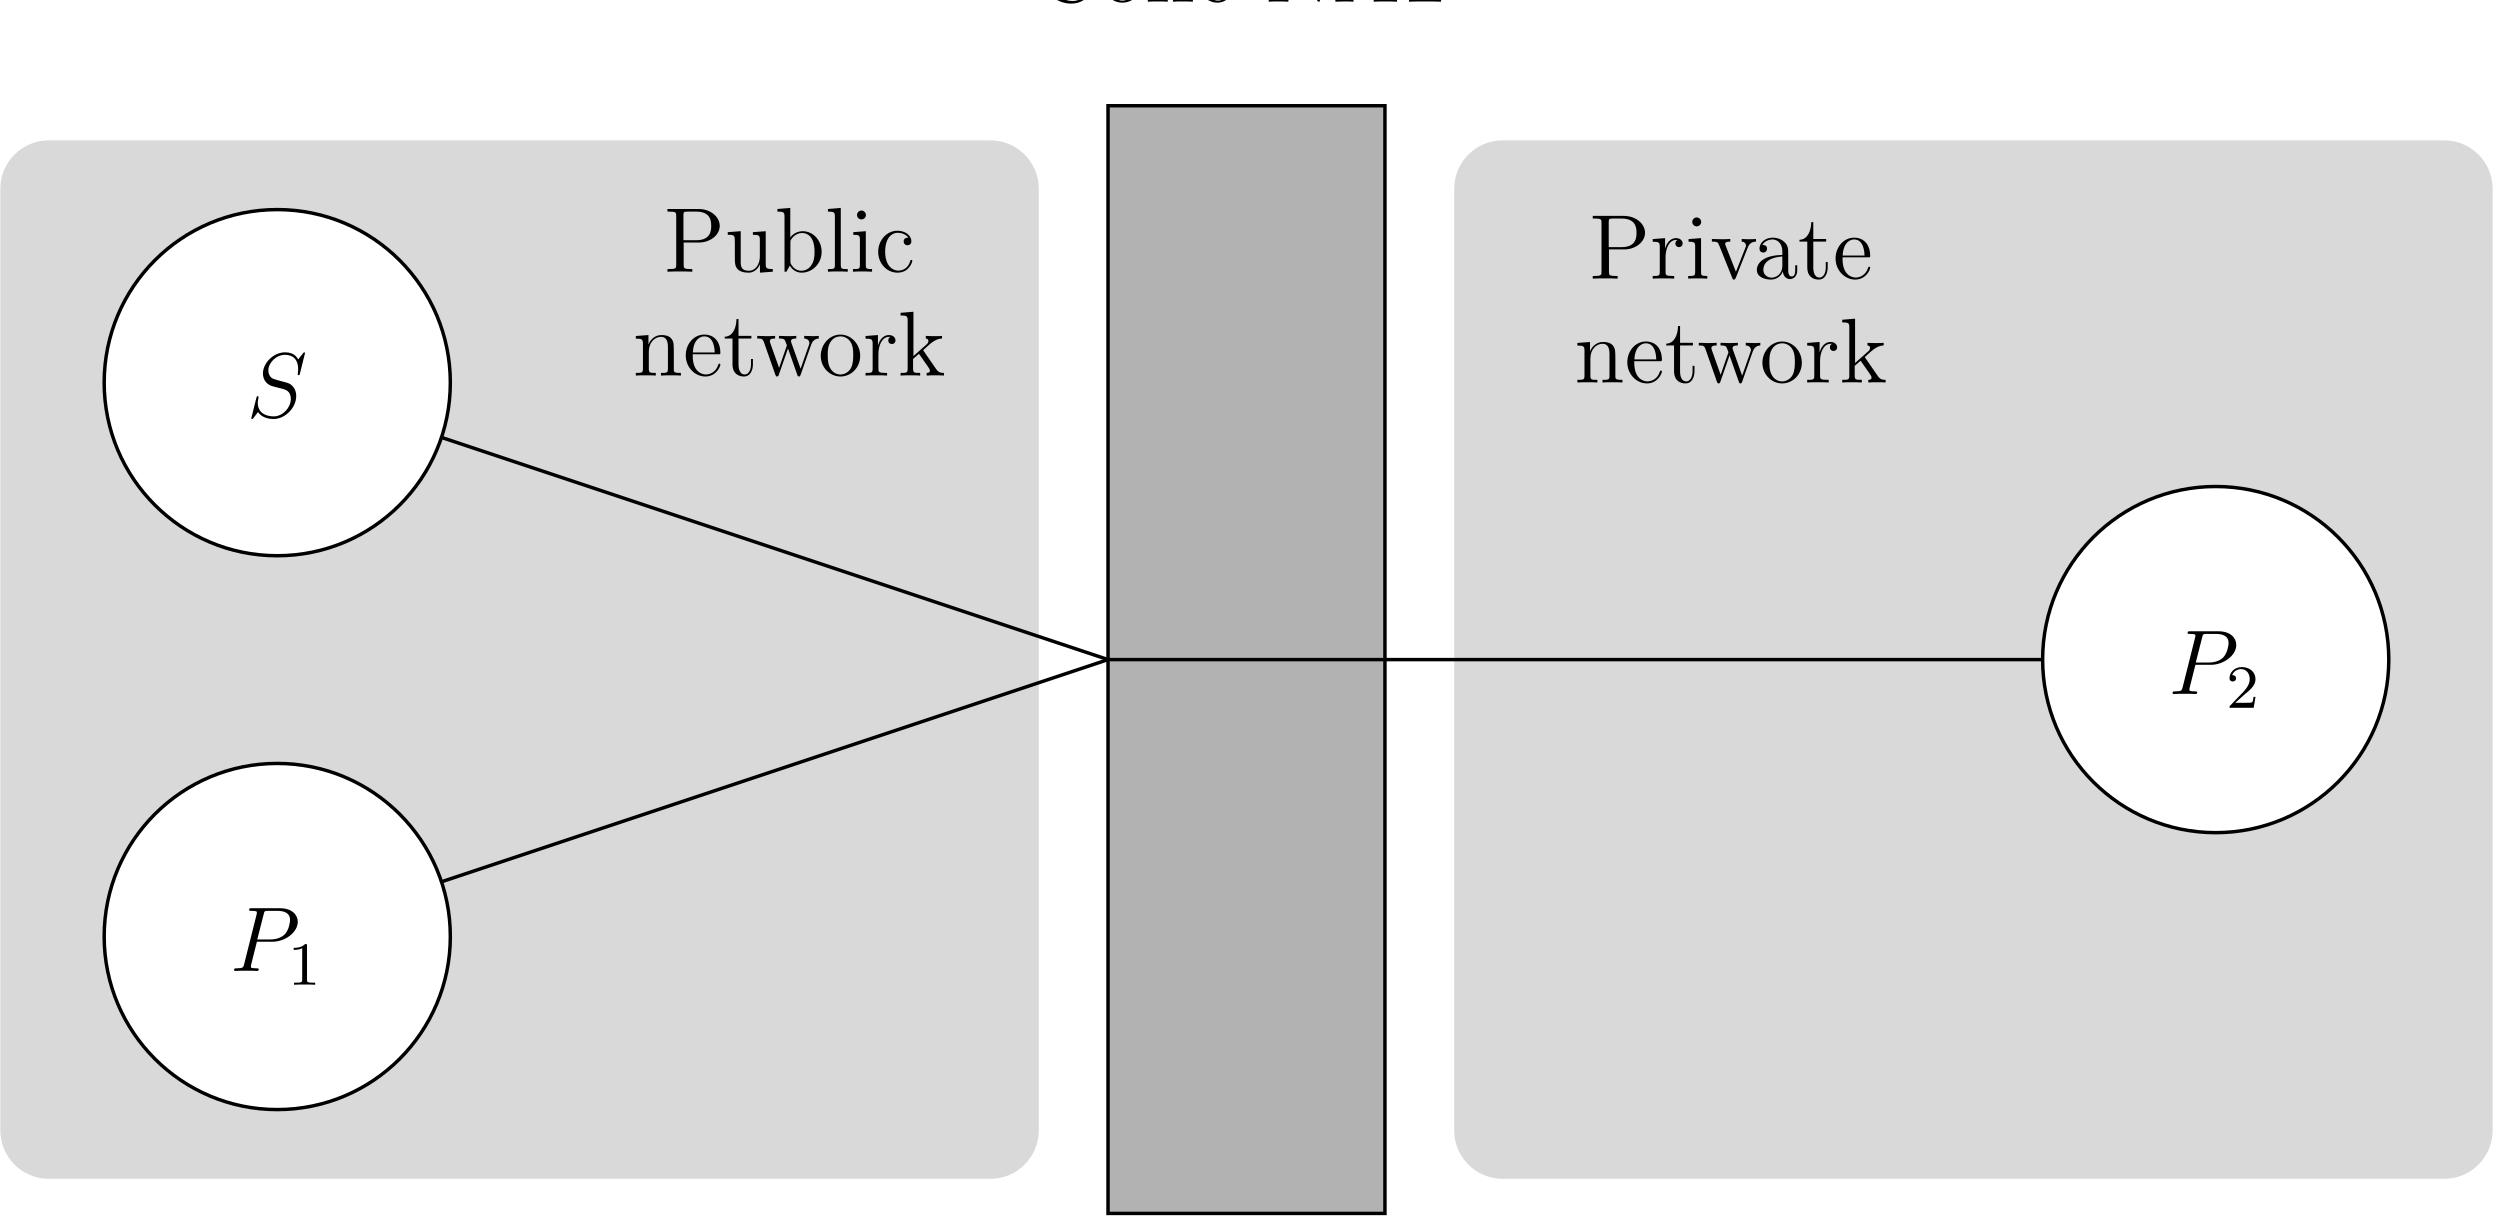
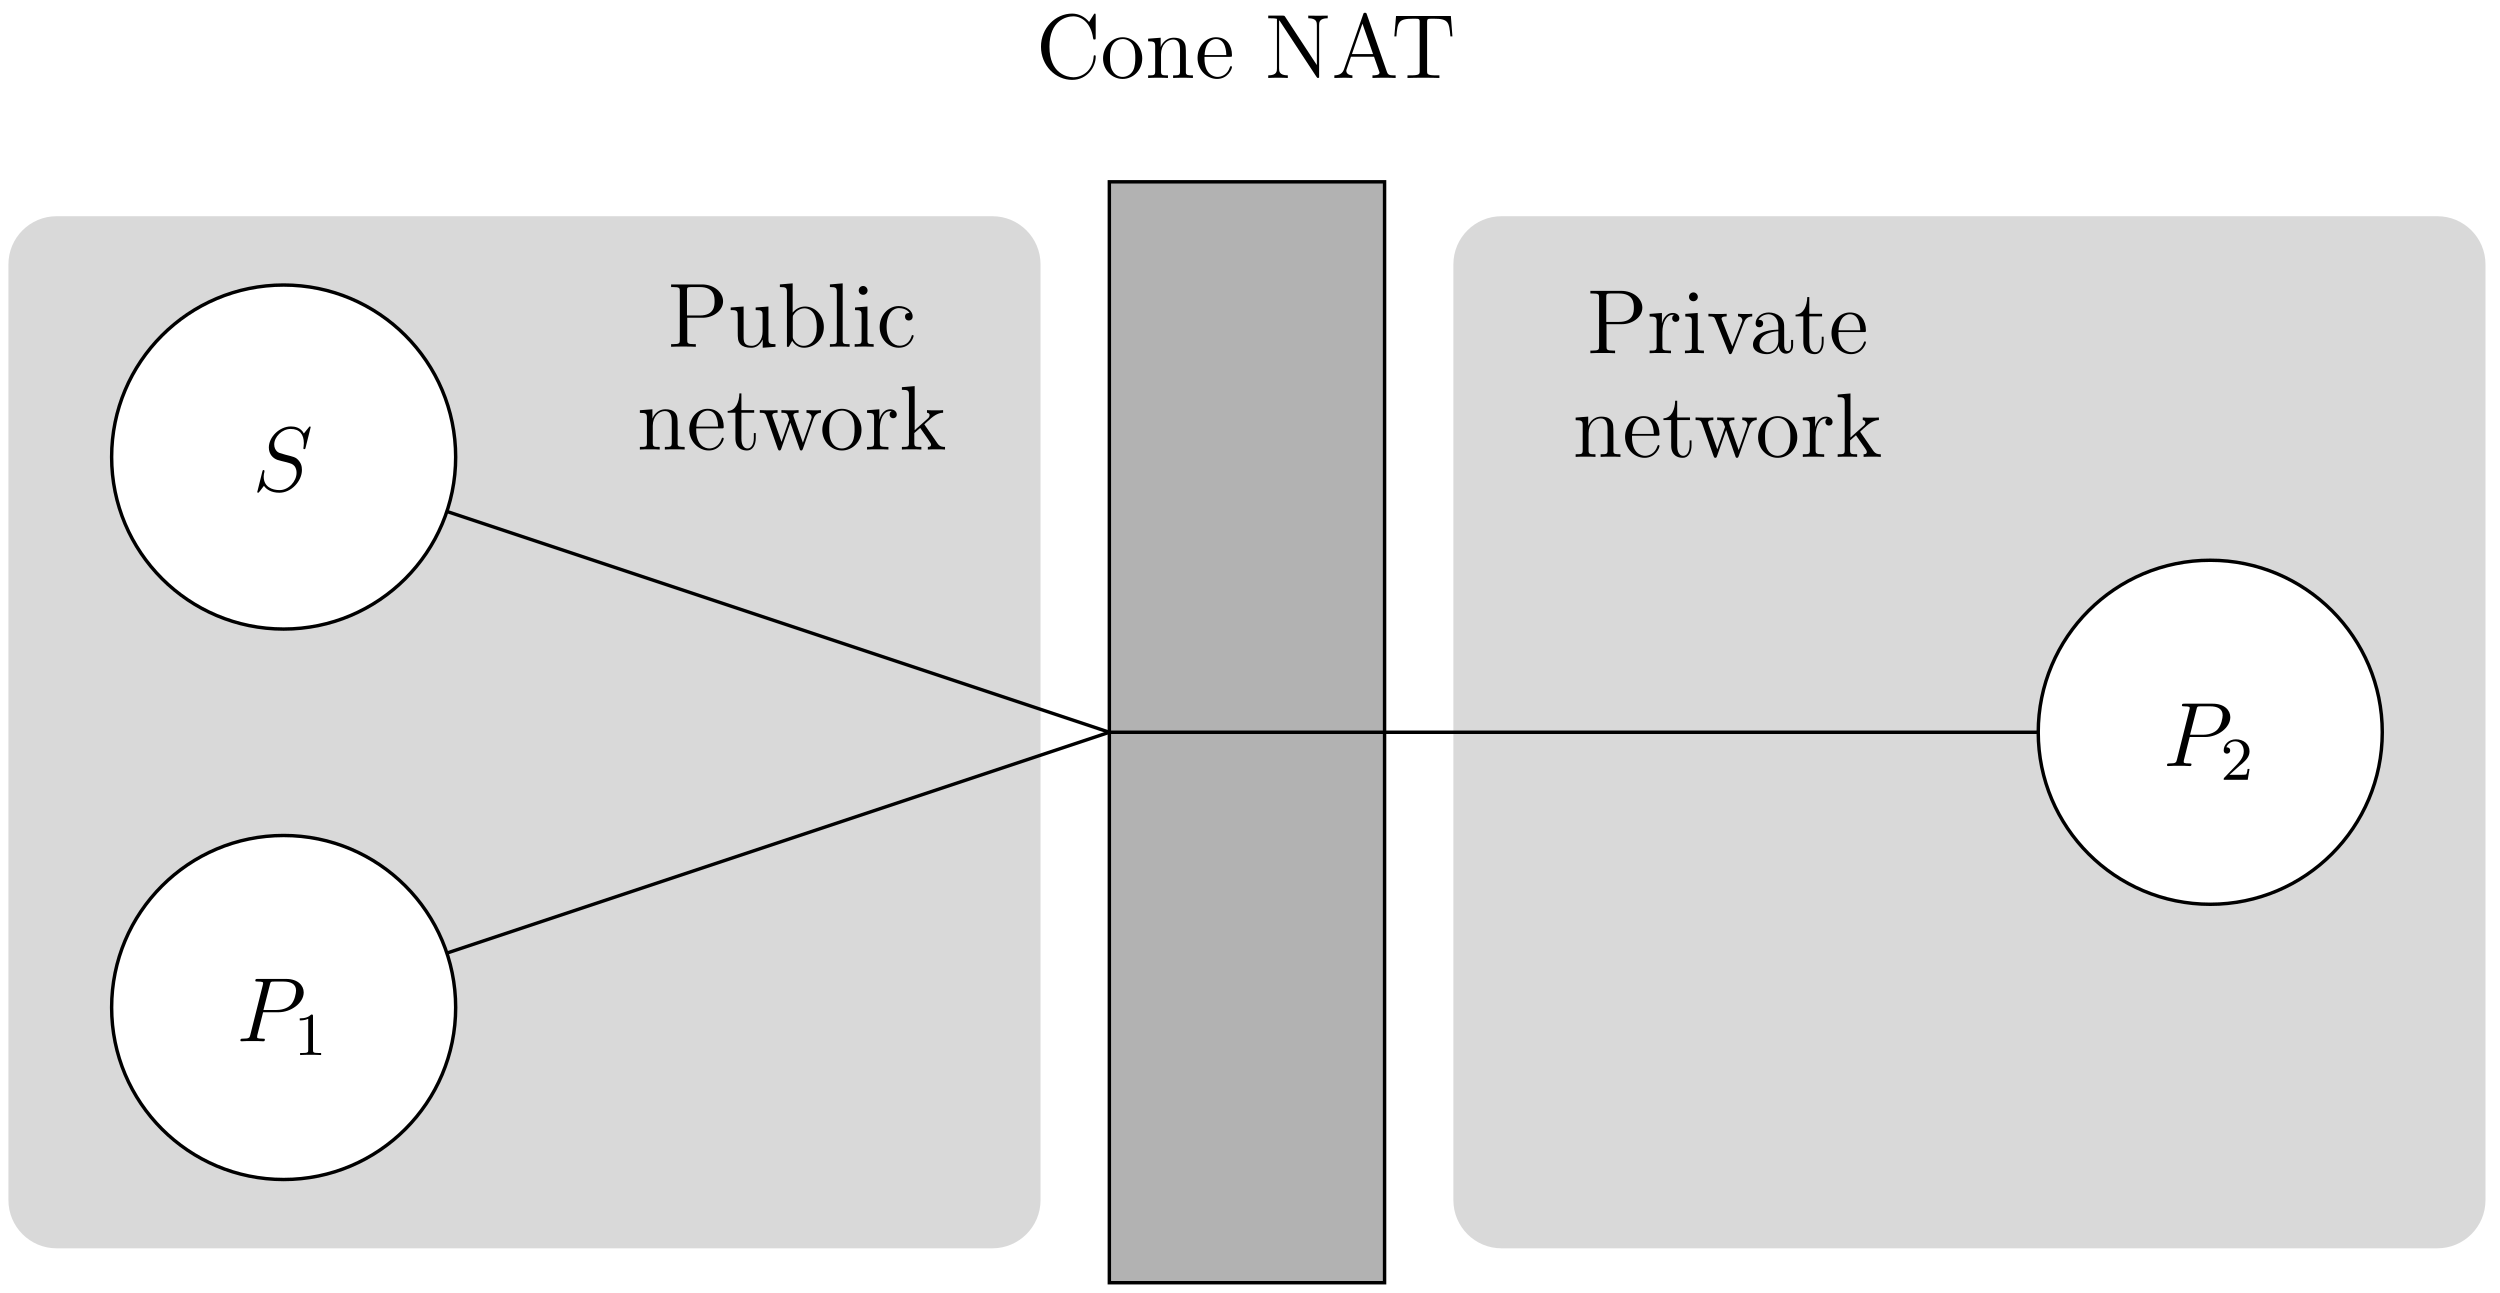
- <svg xmlns="http://www.w3.org/2000/svg" xmlns:xlink="http://www.w3.org/1999/xlink" width="325pt" height="158pt" viewBox="0 0 325 158" version="1.1">
+ <svg xmlns="http://www.w3.org/2000/svg" xmlns:xlink="http://www.w3.org/1999/xlink" width="327pt" height="169pt" viewBox="0 0 327 169" version="1.1">
  <defs>
    <g>
      <symbol overflow="visible" id="glyph0-0">
        <path style="stroke:none;" d="" />
      </symbol>
      <symbol overflow="visible" id="glyph0-1">
        <path style="stroke:none;" d="M 7.797 -8.141 C 7.797 -8.359 7.797 -8.422 7.672 -8.422 C 7.609 -8.422 7.594 -8.391 7.516 -8.266 L 6.938 -7.328 C 6.391 -8 5.578 -8.422 4.719 -8.422 C 2.531 -8.422 0.641 -6.531 0.641 -4.094 C 0.641 -1.609 2.562 0.25 4.719 0.25 C 6.688 0.25 7.797 -1.453 7.797 -2.766 C 7.797 -2.906 7.797 -2.969 7.656 -2.969 C 7.547 -2.969 7.531 -2.922 7.531 -2.828 C 7.422 -0.938 6.031 -0.094 4.875 -0.094 C 4.047 -0.094 1.75 -0.594 1.75 -4.094 C 1.75 -7.547 4 -8.062 4.859 -8.062 C 6.125 -8.062 7.219 -7 7.453 -5.219 C 7.484 -5.062 7.484 -5.031 7.625 -5.031 C 7.797 -5.031 7.797 -5.062 7.797 -5.312 Z M 7.797 -8.141 " />
      </symbol>
      <symbol overflow="visible" id="glyph0-2">
        <path style="stroke:none;" d="M 5.484 -2.562 C 5.484 -4.094 4.312 -5.328 2.922 -5.328 C 1.5 -5.328 0.359 -4.062 0.359 -2.562 C 0.359 -1.031 1.547 0.125 2.922 0.125 C 4.328 0.125 5.484 -1.047 5.484 -2.562 Z M 2.922 -0.141 C 2.484 -0.141 1.953 -0.328 1.609 -0.922 C 1.281 -1.453 1.266 -2.156 1.266 -2.672 C 1.266 -3.125 1.266 -3.844 1.641 -4.391 C 1.969 -4.906 2.5 -5.094 2.922 -5.094 C 3.375 -5.094 3.891 -4.875 4.203 -4.406 C 4.578 -3.859 4.578 -3.109 4.578 -2.672 C 4.578 -2.25 4.578 -1.5 4.266 -0.938 C 3.938 -0.375 3.375 -0.141 2.922 -0.141 Z M 2.922 -0.141 " />
      </symbol>
      <symbol overflow="visible" id="glyph0-3">
        <path style="stroke:none;" d="M 5.312 -2.906 C 5.312 -4.016 5.312 -4.344 5.047 -4.734 C 4.703 -5.203 4.141 -5.266 3.734 -5.266 C 2.562 -5.266 2.109 -4.281 2.016 -4.047 L 2.016 -5.266 L 0.375 -5.141 L 0.375 -4.797 C 1.188 -4.797 1.297 -4.703 1.297 -4.125 L 1.297 -0.891 C 1.297 -0.344 1.156 -0.344 0.375 -0.344 L 0.375 0 C 0.688 -0.031 1.344 -0.031 1.672 -0.031 C 2.016 -0.031 2.672 -0.031 2.969 0 L 2.969 -0.344 C 2.219 -0.344 2.062 -0.344 2.062 -0.891 L 2.062 -3.109 C 2.062 -4.359 2.891 -5.031 3.641 -5.031 C 4.375 -5.031 4.547 -4.422 4.547 -3.688 L 4.547 -0.891 C 4.547 -0.344 4.406 -0.344 3.641 -0.344 L 3.641 0 C 3.938 -0.031 4.594 -0.031 4.922 -0.031 C 5.266 -0.031 5.922 -0.031 6.234 0 L 6.234 -0.344 C 5.625 -0.344 5.328 -0.344 5.312 -0.703 Z M 5.312 -2.906 " />
      </symbol>
      <symbol overflow="visible" id="glyph0-4">
        <path style="stroke:none;" d="M 4.578 -2.766 C 4.844 -2.766 4.859 -2.766 4.859 -3 C 4.859 -4.203 4.219 -5.328 2.766 -5.328 C 1.406 -5.328 0.359 -4.094 0.359 -2.625 C 0.359 -1.047 1.578 0.125 2.906 0.125 C 4.328 0.125 4.859 -1.172 4.859 -1.422 C 4.859 -1.5 4.812 -1.547 4.734 -1.547 C 4.641 -1.547 4.609 -1.484 4.594 -1.422 C 4.281 -0.422 3.484 -0.141 2.969 -0.141 C 2.469 -0.141 1.266 -0.484 1.266 -2.547 L 1.266 -2.766 Z M 1.281 -3 C 1.375 -4.875 2.422 -5.094 2.766 -5.094 C 4.047 -5.094 4.109 -3.406 4.125 -3 Z M 1.281 -3 " />
      </symbol>
      <symbol overflow="visible" id="glyph0-5">
        <path style="stroke:none;" d="M 2.703 -8 C 2.594 -8.156 2.578 -8.156 2.312 -8.156 L 0.484 -8.156 L 0.484 -7.812 C 1 -7.812 1.297 -7.812 1.625 -7.734 L 1.625 -1.25 C 1.625 -0.906 1.625 -0.344 0.484 -0.344 L 0.484 0 C 0.797 -0.031 1.438 -0.031 1.766 -0.031 C 2.109 -0.031 2.734 -0.031 3.047 0 L 3.047 -0.344 C 1.906 -0.344 1.906 -0.906 1.906 -1.25 L 1.906 -7.547 C 2.016 -7.453 2.016 -7.422 2.109 -7.281 L 6.781 -0.172 C 6.891 -0.016 6.906 0 7 0 C 7.094 0 7.125 -0.047 7.141 -0.078 L 7.141 -6.906 C 7.141 -7.25 7.141 -7.812 8.266 -7.812 L 8.266 -8.156 C 7.953 -8.141 7.328 -8.141 7 -8.141 C 6.656 -8.141 6.031 -8.141 5.719 -8.156 L 5.719 -7.812 C 6.844 -7.812 6.844 -7.25 6.844 -6.906 L 6.844 -1.688 Z M 2.703 -8 " />
      </symbol>
      <symbol overflow="visible" id="glyph0-6">
        <path style="stroke:none;" d="M 4.625 -8.312 C 4.578 -8.469 4.547 -8.531 4.391 -8.531 C 4.219 -8.531 4.203 -8.5 4.141 -8.312 L 1.641 -1.156 C 1.469 -0.672 1.141 -0.359 0.375 -0.344 L 0.375 0 C 1.094 -0.031 1.125 -0.031 1.516 -0.031 C 1.859 -0.031 2.422 -0.031 2.734 0 L 2.734 -0.344 C 2.234 -0.359 1.938 -0.609 1.938 -0.938 C 1.938 -1.016 1.938 -1.047 2 -1.188 L 2.547 -2.781 L 5.562 -2.781 L 6.219 -0.906 C 6.281 -0.766 6.281 -0.734 6.281 -0.703 C 6.281 -0.344 5.672 -0.344 5.359 -0.344 L 5.359 0 C 5.641 -0.031 6.594 -0.031 6.922 -0.031 C 7.25 -0.031 8.109 -0.031 8.391 0 L 8.391 -0.344 C 7.609 -0.344 7.406 -0.344 7.234 -0.844 Z M 4.047 -7.109 L 5.438 -3.125 L 2.672 -3.125 Z M 4.047 -7.109 " />
      </symbol>
      <symbol overflow="visible" id="glyph0-7">
        <path style="stroke:none;" d="M 7.812 -8.109 L 0.641 -8.109 L 0.422 -5.438 L 0.688 -5.438 C 0.844 -7.328 0.953 -7.75 2.844 -7.75 C 3.062 -7.75 3.391 -7.75 3.484 -7.734 C 3.734 -7.703 3.734 -7.547 3.734 -7.281 L 3.734 -0.922 C 3.734 -0.516 3.734 -0.344 2.562 -0.344 L 2.141 -0.344 L 2.141 0 C 2.516 -0.031 3.75 -0.031 4.219 -0.031 C 4.688 -0.031 5.922 -0.031 6.312 0 L 6.312 -0.344 L 5.875 -0.344 C 4.703 -0.344 4.703 -0.516 4.703 -0.922 L 4.703 -7.281 C 4.703 -7.578 4.734 -7.688 4.922 -7.734 C 5.016 -7.75 5.359 -7.75 5.594 -7.75 C 7.484 -7.75 7.594 -7.328 7.75 -5.438 L 8.016 -5.438 Z M 7.812 -8.109 " />
      </symbol>
      <symbol overflow="visible" id="glyph0-8">
        <path style="stroke:none;" d="M 2.609 -3.797 L 4.625 -3.797 C 6.031 -3.797 7.297 -4.75 7.297 -5.953 C 7.297 -7.109 6.141 -8.156 4.531 -8.156 L 0.5 -8.156 L 0.5 -7.812 L 0.734 -7.812 C 1.609 -7.812 1.641 -7.703 1.641 -7.25 L 1.641 -0.906 C 1.641 -0.469 1.609 -0.344 0.734 -0.344 L 0.5 -0.344 L 0.5 0 C 0.781 -0.031 1.766 -0.031 2.109 -0.031 C 2.469 -0.031 3.453 -0.031 3.734 0 L 3.734 -0.344 L 3.5 -0.344 C 2.641 -0.344 2.609 -0.469 2.609 -0.906 Z M 2.578 -4.094 L 2.578 -7.344 C 2.578 -7.734 2.609 -7.812 3.125 -7.812 L 4.25 -7.812 C 6.188 -7.812 6.188 -6.469 6.188 -5.953 C 6.188 -5.453 6.188 -4.094 4.25 -4.094 Z M 2.578 -4.094 " />
      </symbol>
      <symbol overflow="visible" id="glyph0-9">
        <path style="stroke:none;" d="M 3.641 -5.141 L 3.641 -4.797 C 4.453 -4.797 4.547 -4.703 4.547 -4.125 L 4.547 -1.984 C 4.547 -0.969 4 -0.125 3.109 -0.125 C 2.125 -0.125 2.062 -0.688 2.062 -1.312 L 2.062 -5.266 L 0.375 -5.141 L 0.375 -4.797 C 1.297 -4.797 1.297 -4.75 1.297 -3.688 L 1.297 -1.906 C 1.297 -1.156 1.297 -0.734 1.656 -0.328 C 1.938 -0.031 2.422 0.125 3.031 0.125 C 3.234 0.125 3.625 0.125 4.031 -0.234 C 4.375 -0.5 4.562 -0.953 4.562 -0.953 L 4.562 0.125 L 6.234 0 L 6.234 -0.344 C 5.422 -0.344 5.312 -0.438 5.312 -1.016 L 5.312 -5.266 Z M 3.641 -5.141 " />
      </symbol>
      <symbol overflow="visible" id="glyph0-10">
        <path style="stroke:none;" d="M 2 -8.297 L 0.328 -8.156 L 0.328 -7.812 C 1.141 -7.812 1.25 -7.734 1.25 -7.141 L 1.25 0 L 1.5 0 C 1.547 -0.094 1.891 -0.688 1.938 -0.781 C 2.219 -0.328 2.719 0.125 3.484 0.125 C 4.859 0.125 6.078 -1.047 6.078 -2.578 C 6.078 -4.094 4.953 -5.266 3.625 -5.266 C 2.969 -5.266 2.406 -4.969 2 -4.469 Z M 2.016 -3.828 C 2.016 -4.047 2.016 -4.062 2.156 -4.25 C 2.438 -4.688 2.969 -5.031 3.547 -5.031 C 3.906 -5.031 5.156 -4.891 5.156 -2.594 C 5.156 -1.797 5.047 -1.297 4.75 -0.859 C 4.516 -0.484 4.047 -0.125 3.438 -0.125 C 2.797 -0.125 2.375 -0.531 2.172 -0.859 C 2.016 -1.109 2.016 -1.156 2.016 -1.359 Z M 2.016 -3.828 " />
      </symbol>
      <symbol overflow="visible" id="glyph0-11">
        <path style="stroke:none;" d="M 2.062 -8.297 L 0.391 -8.156 L 0.391 -7.812 C 1.203 -7.812 1.297 -7.734 1.297 -7.141 L 1.297 -0.891 C 1.297 -0.344 1.172 -0.344 0.391 -0.344 L 0.391 0 C 0.734 -0.031 1.312 -0.031 1.672 -0.031 C 2.031 -0.031 2.625 -0.031 2.969 0 L 2.969 -0.344 C 2.203 -0.344 2.062 -0.344 2.062 -0.891 Z M 2.062 -8.297 " />
      </symbol>
      <symbol overflow="visible" id="glyph0-12">
        <path style="stroke:none;" d="M 2.078 -7.359 C 2.078 -7.672 1.828 -7.953 1.5 -7.953 C 1.188 -7.953 0.922 -7.703 0.922 -7.375 C 0.922 -7.016 1.203 -6.797 1.5 -6.797 C 1.859 -6.797 2.078 -7.094 2.078 -7.359 Z M 0.438 -5.141 L 0.438 -4.797 C 1.188 -4.797 1.297 -4.719 1.297 -4.141 L 1.297 -0.891 C 1.297 -0.344 1.172 -0.344 0.391 -0.344 L 0.391 0 C 0.734 -0.031 1.297 -0.031 1.656 -0.031 C 1.781 -0.031 2.469 -0.031 2.875 0 L 2.875 -0.344 C 2.109 -0.344 2.062 -0.406 2.062 -0.875 L 2.062 -5.266 Z M 0.438 -5.141 " />
      </symbol>
      <symbol overflow="visible" id="glyph0-13">
        <path style="stroke:none;" d="M 4.328 -4.422 C 4.188 -4.422 3.734 -4.422 3.734 -3.938 C 3.734 -3.641 3.938 -3.438 4.234 -3.438 C 4.5 -3.438 4.734 -3.609 4.734 -3.953 C 4.734 -4.75 3.891 -5.328 2.922 -5.328 C 1.531 -5.328 0.422 -4.094 0.422 -2.578 C 0.422 -1.047 1.562 0.125 2.922 0.125 C 4.5 0.125 4.859 -1.312 4.859 -1.422 C 4.859 -1.531 4.766 -1.531 4.734 -1.531 C 4.625 -1.531 4.609 -1.5 4.578 -1.344 C 4.312 -0.5 3.672 -0.141 3.031 -0.141 C 2.297 -0.141 1.328 -0.781 1.328 -2.594 C 1.328 -4.578 2.344 -5.062 2.938 -5.062 C 3.391 -5.062 4.047 -4.891 4.328 -4.422 Z M 4.328 -4.422 " />
      </symbol>
      <symbol overflow="visible" id="glyph0-14">
        <path style="stroke:none;" d="M 2.016 -4.812 L 3.688 -4.812 L 3.688 -5.156 L 2.016 -5.156 L 2.016 -7.344 L 1.75 -7.344 C 1.734 -6.234 1.297 -5.078 0.219 -5.047 L 0.219 -4.812 L 1.234 -4.812 L 1.234 -1.484 C 1.234 -0.156 2.109 0.125 2.75 0.125 C 3.5 0.125 3.891 -0.625 3.891 -1.484 L 3.891 -2.156 L 3.641 -2.156 L 3.641 -1.5 C 3.641 -0.641 3.281 -0.141 2.828 -0.141 C 2.016 -0.141 2.016 -1.25 2.016 -1.453 Z M 2.016 -4.812 " />
      </symbol>
      <symbol overflow="visible" id="glyph0-15">
        <path style="stroke:none;" d="M 7.234 -4.016 C 7.5 -4.766 8.016 -4.797 8.219 -4.812 L 8.219 -5.156 C 7.922 -5.125 7.703 -5.125 7.344 -5.125 C 7 -5.125 6.969 -5.125 6.328 -5.156 L 6.328 -4.812 C 6.859 -4.781 7 -4.453 7 -4.234 C 7 -4.219 7 -4.141 6.953 -4.016 L 5.859 -0.891 L 4.656 -4.266 C 4.609 -4.406 4.609 -4.438 4.609 -4.469 C 4.609 -4.812 5.047 -4.812 5.297 -4.812 L 5.297 -5.156 C 4.953 -5.125 4.469 -5.125 4.125 -5.125 C 3.734 -5.125 3.719 -5.125 3.047 -5.156 L 3.047 -4.812 C 3.5 -4.812 3.656 -4.781 3.797 -4.625 C 3.844 -4.547 4 -4.156 4.078 -3.922 L 3.062 -1 L 1.906 -4.25 C 1.859 -4.406 1.859 -4.438 1.859 -4.484 C 1.859 -4.812 2.312 -4.812 2.547 -4.812 L 2.547 -5.156 C 2.25 -5.125 1.656 -5.125 1.328 -5.125 C 0.984 -5.125 0.969 -5.125 0.219 -5.156 L 0.219 -4.812 C 0.828 -4.812 0.938 -4.75 1.078 -4.375 L 2.578 -0.094 C 2.625 0.031 2.672 0.125 2.797 0.125 C 2.906 0.125 2.969 0.078 3.031 -0.109 L 4.219 -3.516 L 5.422 -0.109 C 5.469 0.078 5.531 0.125 5.641 0.125 C 5.766 0.125 5.812 0.031 5.859 -0.094 Z M 7.234 -4.016 " />
      </symbol>
      <symbol overflow="visible" id="glyph0-16">
        <path style="stroke:none;" d="M 2 -2.781 C 2 -3.938 2.469 -5.031 3.391 -5.031 C 3.484 -5.031 3.516 -5.031 3.562 -5.016 C 3.469 -4.969 3.281 -4.906 3.281 -4.578 C 3.281 -4.234 3.547 -4.094 3.734 -4.094 C 3.984 -4.094 4.219 -4.25 4.219 -4.578 C 4.219 -4.938 3.891 -5.266 3.375 -5.266 C 2.359 -5.266 2.016 -4.172 1.953 -3.938 L 1.938 -3.938 L 1.938 -5.266 L 0.328 -5.141 L 0.328 -4.797 C 1.141 -4.797 1.25 -4.703 1.25 -4.125 L 1.25 -0.891 C 1.25 -0.344 1.109 -0.344 0.328 -0.344 L 0.328 0 C 0.672 -0.031 1.328 -0.031 1.688 -0.031 C 2.016 -0.031 2.859 -0.031 3.125 0 L 3.125 -0.344 L 2.891 -0.344 C 2.016 -0.344 2 -0.484 2 -0.906 Z M 2 -2.781 " />
      </symbol>
      <symbol overflow="visible" id="glyph0-17">
        <path style="stroke:none;" d="M 3.344 -3.172 C 3.344 -3.172 3.266 -3.281 3.266 -3.281 C 3.266 -3.328 4.016 -3.969 4.109 -4.062 C 4.938 -4.781 5.469 -4.797 5.719 -4.812 L 5.719 -5.156 C 5.469 -5.125 5.156 -5.125 4.812 -5.125 C 4.5 -5.125 3.891 -5.125 3.609 -5.156 L 3.609 -4.812 C 3.812 -4.797 3.953 -4.688 3.953 -4.5 C 3.953 -4.25 3.719 -4.047 3.703 -4.047 L 2 -2.531 L 2 -8.297 L 0.328 -8.156 L 0.328 -7.812 C 1.141 -7.812 1.25 -7.734 1.25 -7.141 L 1.25 -0.891 C 1.25 -0.344 1.109 -0.344 0.328 -0.344 L 0.328 0 C 0.672 -0.031 1.25 -0.031 1.609 -0.031 C 1.953 -0.031 2.531 -0.031 2.875 0 L 2.875 -0.344 C 2.109 -0.344 1.953 -0.344 1.953 -0.891 L 1.953 -2.156 L 2.719 -2.828 L 3.875 -1.172 C 4.047 -0.922 4.141 -0.781 4.141 -0.625 C 4.141 -0.406 3.969 -0.344 3.719 -0.344 L 3.719 0 C 4.016 -0.031 4.609 -0.031 4.922 -0.031 C 5.438 -0.031 5.469 -0.031 5.969 0 L 5.969 -0.344 C 5.656 -0.344 5.281 -0.344 4.953 -0.844 Z M 3.344 -3.172 " />
      </symbol>
      <symbol overflow="visible" id="glyph0-18">
        <path style="stroke:none;" d="M 4.875 -4.016 C 4.984 -4.281 5.188 -4.797 5.953 -4.812 L 5.953 -5.156 C 5.609 -5.125 5.438 -5.125 5.062 -5.125 C 4.812 -5.125 4.641 -5.125 4.094 -5.156 L 4.094 -4.812 C 4.594 -4.781 4.656 -4.422 4.656 -4.297 C 4.656 -4.188 4.625 -4.125 4.562 -3.984 L 3.344 -0.891 L 2.016 -4.266 C 1.953 -4.438 1.938 -4.438 1.938 -4.5 C 1.938 -4.812 2.391 -4.812 2.609 -4.812 L 2.609 -5.156 C 2.312 -5.125 1.688 -5.125 1.359 -5.125 C 0.969 -5.125 0.938 -5.125 0.219 -5.156 L 0.219 -4.812 C 0.891 -4.812 1 -4.75 1.141 -4.391 L 2.859 -0.109 C 2.922 0.062 2.938 0.125 3.078 0.125 C 3.172 0.125 3.234 0.094 3.328 -0.109 Z M 4.875 -4.016 " />
      </symbol>
      <symbol overflow="visible" id="glyph0-19">
        <path style="stroke:none;" d="M 4.609 -3.188 C 4.609 -3.844 4.609 -4.312 4.094 -4.781 C 3.672 -5.156 3.125 -5.328 2.609 -5.328 C 1.625 -5.328 0.875 -4.688 0.875 -3.906 C 0.875 -3.562 1.094 -3.391 1.375 -3.391 C 1.656 -3.391 1.859 -3.594 1.859 -3.891 C 1.859 -4.375 1.438 -4.375 1.25 -4.375 C 1.531 -4.875 2.109 -5.094 2.578 -5.094 C 3.125 -5.094 3.844 -4.641 3.844 -3.562 L 3.844 -3.078 C 1.438 -3.047 0.531 -2.047 0.531 -1.125 C 0.531 -0.172 1.625 0.125 2.359 0.125 C 3.141 0.125 3.688 -0.359 3.906 -0.938 C 3.953 -0.375 4.328 0.062 4.844 0.062 C 5.094 0.062 5.781 -0.109 5.781 -1.062 L 5.781 -1.734 L 5.516 -1.734 L 5.516 -1.062 C 5.516 -0.375 5.234 -0.281 5.062 -0.281 C 4.609 -0.281 4.609 -0.922 4.609 -1.094 Z M 3.844 -1.688 C 3.844 -0.516 2.969 -0.125 2.453 -0.125 C 1.859 -0.125 1.375 -0.547 1.375 -1.125 C 1.375 -2.703 3.406 -2.844 3.844 -2.875 Z M 3.844 -1.688 " />
      </symbol>
      <symbol overflow="visible" id="glyph1-0">
        <path style="stroke:none;" d="" />
      </symbol>
      <symbol overflow="visible" id="glyph1-1">
        <path style="stroke:none;" d="M 7.594 -8.312 C 7.594 -8.422 7.5 -8.422 7.484 -8.422 C 7.438 -8.422 7.422 -8.406 7.281 -8.219 C 7.203 -8.141 6.719 -7.516 6.703 -7.5 C 6.312 -8.281 5.516 -8.422 5.016 -8.422 C 3.5 -8.422 2.125 -7.031 2.125 -5.672 C 2.125 -4.781 2.672 -4.25 3.25 -4.047 C 3.375 -4 4.094 -3.812 4.453 -3.734 C 5.062 -3.562 5.219 -3.516 5.469 -3.25 C 5.516 -3.188 5.75 -2.922 5.75 -2.359 C 5.75 -1.25 4.719 -0.094 3.531 -0.094 C 2.547 -0.094 1.453 -0.516 1.453 -1.859 C 1.453 -2.078 1.5 -2.359 1.547 -2.484 C 1.547 -2.516 1.547 -2.578 1.547 -2.609 C 1.547 -2.656 1.531 -2.719 1.438 -2.719 C 1.328 -2.719 1.312 -2.688 1.266 -2.484 L 0.656 -0.031 C 0.656 -0.031 0.609 0.125 0.609 0.141 C 0.609 0.25 0.703 0.25 0.734 0.25 C 0.781 0.25 0.781 0.234 0.938 0.062 L 1.484 -0.656 C 1.766 -0.234 2.391 0.25 3.5 0.25 C 5.047 0.25 6.453 -1.25 6.453 -2.734 C 6.453 -3.234 6.328 -3.688 5.875 -4.125 C 5.625 -4.375 5.422 -4.438 4.312 -4.719 C 3.516 -4.938 3.406 -4.969 3.188 -5.156 C 2.984 -5.359 2.828 -5.656 2.828 -6.062 C 2.828 -7.062 3.844 -8.094 4.984 -8.094 C 6.156 -8.094 6.703 -7.375 6.703 -6.234 C 6.703 -5.922 6.641 -5.609 6.641 -5.562 C 6.641 -5.453 6.734 -5.453 6.781 -5.453 C 6.891 -5.453 6.891 -5.484 6.938 -5.672 Z M 7.594 -8.312 " />
      </symbol>
      <symbol overflow="visible" id="glyph1-2">
        <path style="stroke:none;" d="M 3.531 -3.797 L 5.547 -3.797 C 7.203 -3.797 8.844 -5.016 8.844 -6.391 C 8.844 -7.312 8.062 -8.156 6.547 -8.156 L 2.859 -8.156 C 2.625 -8.156 2.516 -8.156 2.516 -7.938 C 2.516 -7.812 2.625 -7.812 2.812 -7.812 C 3.531 -7.812 3.531 -7.719 3.531 -7.594 C 3.531 -7.562 3.531 -7.5 3.484 -7.312 L 1.875 -0.891 C 1.766 -0.469 1.75 -0.344 0.906 -0.344 C 0.688 -0.344 0.562 -0.344 0.562 -0.125 C 0.562 0 0.672 0 0.734 0 C 0.969 0 1.203 -0.031 1.438 -0.031 L 2.828 -0.031 C 3.062 -0.031 3.312 0 3.531 0 C 3.641 0 3.766 0 3.766 -0.234 C 3.766 -0.344 3.656 -0.344 3.484 -0.344 C 2.766 -0.344 2.75 -0.438 2.75 -0.547 C 2.75 -0.609 2.766 -0.688 2.766 -0.75 Z M 4.406 -7.344 C 4.5 -7.797 4.547 -7.812 5.016 -7.812 L 6.203 -7.812 C 7.094 -7.812 7.844 -7.531 7.844 -6.641 C 7.844 -6.328 7.688 -5.312 7.141 -4.75 C 6.938 -4.547 6.359 -4.094 5.266 -4.094 L 3.578 -4.094 Z M 4.406 -7.344 " />
      </symbol>
      <symbol overflow="visible" id="glyph2-0">
        <path style="stroke:none;" d="" />
      </symbol>
      <symbol overflow="visible" id="glyph2-1">
        <path style="stroke:none;" d="M 2.5 -5.078 C 2.5 -5.297 2.484 -5.297 2.266 -5.297 C 1.938 -4.984 1.516 -4.797 0.766 -4.797 L 0.766 -4.531 C 0.984 -4.531 1.406 -4.531 1.875 -4.734 L 1.875 -0.656 C 1.875 -0.359 1.844 -0.266 1.094 -0.266 L 0.812 -0.266 L 0.812 0 C 1.141 -0.031 1.828 -0.031 2.188 -0.031 C 2.547 -0.031 3.234 -0.031 3.562 0 L 3.562 -0.266 L 3.281 -0.266 C 2.531 -0.266 2.5 -0.359 2.5 -0.656 Z M 2.5 -5.078 " />
      </symbol>
      <symbol overflow="visible" id="glyph2-2">
        <path style="stroke:none;" d="M 2.25 -1.625 C 2.375 -1.75 2.703 -2.016 2.844 -2.125 C 3.328 -2.578 3.797 -3.016 3.797 -3.734 C 3.797 -4.688 3 -5.297 2.016 -5.297 C 1.047 -5.297 0.422 -4.578 0.422 -3.859 C 0.422 -3.469 0.734 -3.422 0.844 -3.422 C 1.016 -3.422 1.266 -3.531 1.266 -3.844 C 1.266 -4.25 0.859 -4.25 0.766 -4.25 C 1 -4.844 1.531 -5.031 1.922 -5.031 C 2.656 -5.031 3.047 -4.406 3.047 -3.734 C 3.047 -2.906 2.469 -2.297 1.516 -1.344 L 0.516 -0.297 C 0.422 -0.219 0.422 -0.203 0.422 0 L 3.562 0 L 3.797 -1.422 L 3.547 -1.422 C 3.531 -1.266 3.469 -0.875 3.375 -0.719 C 3.328 -0.656 2.719 -0.656 2.594 -0.656 L 1.172 -0.656 Z M 2.25 -1.625 " />
      </symbol>
    </g>
    <clipPath id="clip1">
-       <path d="M 189 18 L 324.945 18 L 324.945 154 L 189 154 Z M 189 18 " />
+       <path d="M 144 23 L 182 23 L 182 168.48 L 144 168.48 Z M 144 23 " />
    </clipPath>
  </defs>
  <g id="surface1">
-     <path style=" stroke:none;fill-rule:evenodd;fill:rgb(84.959%,84.959%,84.959%);fill-opacity:1;" d="M 6.344 18.246 C 2.863 18.246 0.043 21.066 0.043 24.547 L 0.043 146.945 C 0.043 150.426 2.863 153.246 6.344 153.246 L 128.742 153.246 C 132.223 153.246 135.043 150.426 135.043 146.945 L 135.043 24.547 C 135.043 21.066 132.223 18.246 128.742 18.246 " />
+     <path style=" stroke:none;fill-rule:evenodd;fill:rgb(84.959%,84.959%,84.959%);fill-opacity:1;" d="M 7.398 28.281 C 3.922 28.281 1.102 31.102 1.102 34.578 L 1.102 156.98 C 1.102 160.461 3.922 163.281 7.398 163.281 L 129.801 163.281 C 133.277 163.281 136.102 160.461 136.102 156.98 L 136.102 34.578 C 136.102 31.102 133.277 28.281 129.801 28.281 " />
+     <path style=" stroke:none;fill-rule:evenodd;fill:rgb(84.959%,84.959%,84.959%);fill-opacity:1;" d="M 196.398 28.281 C 192.922 28.281 190.102 31.102 190.102 34.578 L 190.102 156.98 C 190.102 160.461 192.922 163.281 196.398 163.281 L 318.801 163.281 C 322.277 163.281 325.102 160.461 325.102 156.98 L 325.102 34.578 C 325.102 31.102 322.277 28.281 318.801 28.281 " />
+     <path style=" stroke:none;fill-rule:evenodd;fill:rgb(69.922%,69.922%,69.922%);fill-opacity:1;" d="M 145.102 167.781 L 181.102 167.781 L 181.102 23.781 L 145.102 23.781 Z M 145.102 167.781 " />
    <g clip-path="url(#clip1)" clip-rule="nonzero">
-       <path style=" stroke:none;fill-rule:evenodd;fill:rgb(84.959%,84.959%,84.959%);fill-opacity:1;" d="M 195.344 18.246 C 191.863 18.246 189.043 21.066 189.043 24.547 L 189.043 146.945 C 189.043 150.426 191.863 153.246 195.344 153.246 L 317.742 153.246 C 321.223 153.246 324.043 150.426 324.043 146.945 L 324.043 24.547 C 324.043 21.066 321.223 18.246 317.742 18.246 " />
-     </g>
-     <path style="fill-rule:evenodd;fill:rgb(69.922%,69.922%,69.922%);fill-opacity:1;stroke-width:4.5;stroke-linecap:butt;stroke-linejoin:miter;stroke:rgb(0%,0%,0%);stroke-opacity:1;stroke-miterlimit:10;" d="M 1440.99 6.989 L 1800.99 6.989 L 1800.99 1446.989 L 1440.99 1446.989 Z M 1440.99 6.989 " transform="matrix(0.1,0,0,-0.1,-0.056,158.445)" />
-     <path style="fill:none;stroke-width:4.5;stroke-linecap:butt;stroke-linejoin:miter;stroke:rgb(0%,0%,0%);stroke-opacity:1;stroke-miterlimit:10;" d="M 2655.99 726.989 L 1440.99 726.989 L 360.99 1086.989 " transform="matrix(0.1,0,0,-0.1,-0.056,158.445)" />
-     <path style="fill:none;stroke-width:4.5;stroke-linecap:butt;stroke-linejoin:miter;stroke:rgb(0%,0%,0%);stroke-opacity:1;stroke-miterlimit:10;" d="M 1440.99 726.989 L 360.99 366.989 " transform="matrix(0.1,0,0,-0.1,-0.056,158.445)" />
-     <path style=" stroke:none;fill-rule:evenodd;fill:rgb(100%,100%,100%);fill-opacity:1;" d="M 58.543 49.746 C 58.543 62.172 48.469 72.246 36.043 72.246 C 23.617 72.246 13.543 62.172 13.543 49.746 C 13.543 37.32 23.617 27.246 36.043 27.246 C 48.469 27.246 58.543 37.32 58.543 49.746 " />
-     <path style="fill:none;stroke-width:4.5;stroke-linecap:butt;stroke-linejoin:miter;stroke:rgb(0%,0%,0%);stroke-opacity:1;stroke-miterlimit:10;" d="M 585.99 1086.989 C 585.99 962.731 485.248 861.989 360.99 861.989 C 236.732 861.989 135.99 962.731 135.99 1086.989 C 135.99 1211.247 236.732 1311.989 360.99 1311.989 C 485.248 1311.989 585.99 1211.247 585.99 1086.989 Z M 585.99 1086.989 " transform="matrix(0.1,0,0,-0.1,-0.056,158.445)" />
-     <path style=" stroke:none;fill-rule:evenodd;fill:rgb(100%,100%,100%);fill-opacity:1;" d="M 58.543 121.746 C 58.543 134.172 48.469 144.246 36.043 144.246 C 23.617 144.246 13.543 134.172 13.543 121.746 C 13.543 109.32 23.617 99.246 36.043 99.246 C 48.469 99.246 58.543 109.32 58.543 121.746 " />
-     <path style="fill:none;stroke-width:4.5;stroke-linecap:butt;stroke-linejoin:miter;stroke:rgb(0%,0%,0%);stroke-opacity:1;stroke-miterlimit:10;" d="M 585.99 366.989 C 585.99 242.731 485.248 141.989 360.99 141.989 C 236.732 141.989 135.99 242.731 135.99 366.989 C 135.99 491.247 236.732 591.989 360.99 591.989 C 485.248 591.989 585.99 491.247 585.99 366.989 Z M 585.99 366.989 " transform="matrix(0.1,0,0,-0.1,-0.056,158.445)" />
-     <path style=" stroke:none;fill-rule:evenodd;fill:rgb(100%,100%,100%);fill-opacity:1;" d="M 310.543 85.746 C 310.543 98.172 300.469 108.246 288.043 108.246 C 275.617 108.246 265.543 98.172 265.543 85.746 C 265.543 73.32 275.617 63.246 288.043 63.246 C 300.469 63.246 310.543 73.32 310.543 85.746 " />
-     <path style="fill:none;stroke-width:4.5;stroke-linecap:butt;stroke-linejoin:miter;stroke:rgb(0%,0%,0%);stroke-opacity:1;stroke-miterlimit:10;" d="M 3105.99 726.989 C 3105.99 602.731 3005.247 501.989 2880.99 501.989 C 2756.732 501.989 2655.99 602.731 2655.99 726.989 C 2655.99 851.247 2756.732 951.989 2880.99 951.989 C 3005.247 951.989 3105.99 851.247 3105.99 726.989 Z M 3105.99 726.989 " transform="matrix(0.1,0,0,-0.1,-0.056,158.445)" />
-     <g style="fill:rgb(0%,0%,0%);fill-opacity:1;">
-       <use xlink:href="#glyph0-1" x="134.535" y="0.221" />
-       <use xlink:href="#glyph0-2" x="142.99" y="0.221" />
-       <use xlink:href="#glyph0-3" x="148.843" y="0.221" />
-       <use xlink:href="#glyph0-4" x="155.347" y="0.221" />
-     </g>
-     <g style="fill:rgb(0%,0%,0%);fill-opacity:1;">
-       <use xlink:href="#glyph0-5" x="164.447" y="0.221" />
-       <use xlink:href="#glyph0-6" x="173.222" y="0.221" />
-     </g>
-     <g style="fill:rgb(0%,0%,0%);fill-opacity:1;">
-       <use xlink:href="#glyph0-7" x="181.029" y="0.221" />
-     </g>
-     <g style="fill:rgb(0%,0%,0%);fill-opacity:1;">
-       <use xlink:href="#glyph0-8" x="86.268" y="35.322" />
-       <use xlink:href="#glyph0-9" x="94.233" y="35.322" />
-       <use xlink:href="#glyph0-10" x="100.736" y="35.322" />
-       <use xlink:href="#glyph0-11" x="107.24" y="35.322" />
-       <use xlink:href="#glyph0-12" x="110.492" y="35.322" />
-       <use xlink:href="#glyph0-13" x="113.743" y="35.322" />
-     </g>
-     <g style="fill:rgb(0%,0%,0%);fill-opacity:1;">
-       <use xlink:href="#glyph0-3" x="82.284" y="48.822" />
-       <use xlink:href="#glyph0-4" x="88.788" y="48.822" />
-       <use xlink:href="#glyph0-14" x="93.991" y="48.822" />
-     </g>
-     <g style="fill:rgb(0%,0%,0%);fill-opacity:1;">
-       <use xlink:href="#glyph0-15" x="98.22" y="48.822" />
-     </g>
-     <g style="fill:rgb(0%,0%,0%);fill-opacity:1;">
-       <use xlink:href="#glyph0-2" x="106.34" y="48.822" />
-       <use xlink:href="#glyph0-16" x="112.194" y="48.822" />
-       <use xlink:href="#glyph0-17" x="116.746" y="48.822" />
-     </g>
-     <g style="fill:rgb(0%,0%,0%);fill-opacity:1;">
-       <use xlink:href="#glyph0-8" x="206.557" y="36.222" />
-       <use xlink:href="#glyph0-16" x="214.522" y="36.222" />
-       <use xlink:href="#glyph0-12" x="219.074" y="36.222" />
-       <use xlink:href="#glyph0-18" x="222.326" y="36.222" />
-     </g>
-     <g style="fill:rgb(0%,0%,0%);fill-opacity:1;">
-       <use xlink:href="#glyph0-19" x="227.859" y="36.222" />
-       <use xlink:href="#glyph0-14" x="233.712" y="36.222" />
-       <use xlink:href="#glyph0-4" x="238.265" y="36.222" />
-     </g>
-     <g style="fill:rgb(0%,0%,0%);fill-opacity:1;">
-       <use xlink:href="#glyph0-3" x="204.686" y="49.722" />
-       <use xlink:href="#glyph0-4" x="211.19" y="49.722" />
-       <use xlink:href="#glyph0-14" x="216.393" y="49.722" />
-     </g>
-     <g style="fill:rgb(0%,0%,0%);fill-opacity:1;">
-       <use xlink:href="#glyph0-15" x="220.622" y="49.722" />
-     </g>
-     <g style="fill:rgb(0%,0%,0%);fill-opacity:1;">
-       <use xlink:href="#glyph0-2" x="228.754" y="49.722" />
-       <use xlink:href="#glyph0-16" x="234.607" y="49.722" />
-       <use xlink:href="#glyph0-17" x="239.16" y="49.722" />
-     </g>
-     <g style="fill:rgb(0%,0%,0%);fill-opacity:1;">
-       <use xlink:href="#glyph1-1" x="32.057" y="54.222" />
-     </g>
-     <g style="fill:rgb(0%,0%,0%);fill-opacity:1;">
-       <use xlink:href="#glyph1-2" x="29.866" y="126.224" />
-     </g>
-     <g style="fill:rgb(0%,0%,0%);fill-opacity:1;">
-       <use xlink:href="#glyph2-1" x="37.411" y="128.017" />
-     </g>
-     <g style="fill:rgb(0%,0%,0%);fill-opacity:1;">
-       <use xlink:href="#glyph1-2" x="281.872" y="90.223" />
-     </g>
-     <g style="fill:rgb(0%,0%,0%);fill-opacity:1;">
-       <use xlink:href="#glyph2-2" x="289.417" y="92.016" />
+       <path style="fill:none;stroke-width:4.5;stroke-linecap:butt;stroke-linejoin:miter;stroke:rgb(0%,0%,0%);stroke-opacity:1;stroke-miterlimit:10;" d="M 1451.016 12.188 L 1811.016 12.188 L 1811.016 1452.188 L 1451.016 1452.188 Z M 1451.016 12.188 " transform="matrix(0.1,0,0,-0.1,0,169)" />
+     </g>
+     <path style="fill:none;stroke-width:4.5;stroke-linecap:butt;stroke-linejoin:miter;stroke:rgb(0%,0%,0%);stroke-opacity:1;stroke-miterlimit:10;" d="M 2666.016 732.188 L 1451.016 732.188 L 371.016 1092.188 " transform="matrix(0.1,0,0,-0.1,0,169)" />
+     <path style="fill:none;stroke-width:4.5;stroke-linecap:butt;stroke-linejoin:miter;stroke:rgb(0%,0%,0%);stroke-opacity:1;stroke-miterlimit:10;" d="M 1451.016 732.188 L 371.016 372.188 " transform="matrix(0.1,0,0,-0.1,0,169)" />
+     <path style=" stroke:none;fill-rule:evenodd;fill:rgb(100%,100%,100%);fill-opacity:1;" d="M 59.602 59.781 C 59.602 72.207 49.527 82.281 37.102 82.281 C 24.672 82.281 14.602 72.207 14.602 59.781 C 14.602 47.355 24.672 37.281 37.102 37.281 C 49.527 37.281 59.602 47.355 59.602 59.781 " />
+     <path style="fill:none;stroke-width:4.5;stroke-linecap:butt;stroke-linejoin:miter;stroke:rgb(0%,0%,0%);stroke-opacity:1;stroke-miterlimit:10;" d="M 596.016 1092.188 C 596.016 967.93 495.273 867.188 371.016 867.188 C 246.719 867.188 146.016 967.93 146.016 1092.188 C 146.016 1216.445 246.719 1317.188 371.016 1317.188 C 495.273 1317.188 596.016 1216.445 596.016 1092.188 Z M 596.016 1092.188 " transform="matrix(0.1,0,0,-0.1,0,169)" />
+     <path style=" stroke:none;fill-rule:evenodd;fill:rgb(100%,100%,100%);fill-opacity:1;" d="M 59.602 131.781 C 59.602 144.207 49.527 154.281 37.102 154.281 C 24.672 154.281 14.602 144.207 14.602 131.781 C 14.602 119.355 24.672 109.281 37.102 109.281 C 49.527 109.281 59.602 119.355 59.602 131.781 " />
+     <path style="fill:none;stroke-width:4.5;stroke-linecap:butt;stroke-linejoin:miter;stroke:rgb(0%,0%,0%);stroke-opacity:1;stroke-miterlimit:10;" d="M 596.016 372.188 C 596.016 247.93 495.273 147.188 371.016 147.188 C 246.719 147.188 146.016 247.93 146.016 372.188 C 146.016 496.445 246.719 597.188 371.016 597.188 C 495.273 597.188 596.016 496.445 596.016 372.188 Z M 596.016 372.188 " transform="matrix(0.1,0,0,-0.1,0,169)" />
+     <path style=" stroke:none;fill-rule:evenodd;fill:rgb(100%,100%,100%);fill-opacity:1;" d="M 311.602 95.781 C 311.602 108.207 301.527 118.281 289.102 118.281 C 276.676 118.281 266.602 108.207 266.602 95.781 C 266.602 83.355 276.676 73.281 289.102 73.281 C 301.527 73.281 311.602 83.355 311.602 95.781 " />
+     <path style="fill:none;stroke-width:4.5;stroke-linecap:butt;stroke-linejoin:miter;stroke:rgb(0%,0%,0%);stroke-opacity:1;stroke-miterlimit:10;" d="M 3116.016 732.188 C 3116.016 607.93 3015.273 507.188 2891.016 507.188 C 2766.758 507.188 2666.016 607.93 2666.016 732.188 C 2666.016 856.445 2766.758 957.188 2891.016 957.188 C 3015.273 957.188 3116.016 856.445 3116.016 732.188 Z M 3116.016 732.188 " transform="matrix(0.1,0,0,-0.1,0,169)" />
+     <g style="fill:rgb(0%,0%,0%);fill-opacity:1;">
+       <use xlink:href="#glyph0-1" x="135.52" y="10.2" />
+     </g>
+     <g style="fill:rgb(0%,0%,0%);fill-opacity:1;">
+       <use xlink:href="#glyph0-2" x="143.92" y="10.2" />
+     </g>
+     <g style="fill:rgb(0%,0%,0%);fill-opacity:1;">
+       <use xlink:href="#glyph0-3" x="149.8" y="10.2" />
+     </g>
+     <g style="fill:rgb(0%,0%,0%);fill-opacity:1;">
+       <use xlink:href="#glyph0-4" x="156.28" y="10.2" />
+     </g>
+     <g style="fill:rgb(0%,0%,0%);fill-opacity:1;">
+       <use xlink:href="#glyph0-5" x="165.4" y="10.2" />
+     </g>
+     <g style="fill:rgb(0%,0%,0%);fill-opacity:1;">
+       <use xlink:href="#glyph0-6" x="174.16" y="10.2" />
+     </g>
+     <g style="fill:rgb(0%,0%,0%);fill-opacity:1;">
+       <use xlink:href="#glyph0-7" x="181.96" y="10.2" />
+     </g>
+     <g style="fill:rgb(0%,0%,0%);fill-opacity:1;">
+       <use xlink:href="#glyph0-8" x="87.28" y="45.36" />
+     </g>
+     <g style="fill:rgb(0%,0%,0%);fill-opacity:1;">
+       <use xlink:href="#glyph0-9" x="95.2" y="45.36" />
+     </g>
+     <g style="fill:rgb(0%,0%,0%);fill-opacity:1;">
+       <use xlink:href="#glyph0-10" x="101.68" y="45.36" />
+     </g>
+     <g style="fill:rgb(0%,0%,0%);fill-opacity:1;">
+       <use xlink:href="#glyph0-11" x="108.16" y="45.36" />
+       <use xlink:href="#glyph0-12" x="111.4" y="45.36" />
+       <use xlink:href="#glyph0-13" x="114.64" y="45.36" />
+     </g>
+     <g style="fill:rgb(0%,0%,0%);fill-opacity:1;">
+       <use xlink:href="#glyph0-3" x="83.32" y="58.8" />
+     </g>
+     <g style="fill:rgb(0%,0%,0%);fill-opacity:1;">
+       <use xlink:href="#glyph0-4" x="89.8" y="58.8" />
+     </g>
+     <g style="fill:rgb(0%,0%,0%);fill-opacity:1;">
+       <use xlink:href="#glyph0-14" x="94.96" y="58.8" />
+     </g>
+     <g style="fill:rgb(0%,0%,0%);fill-opacity:1;">
+       <use xlink:href="#glyph0-15" x="99.16" y="58.8" />
+     </g>
+     <g style="fill:rgb(0%,0%,0%);fill-opacity:1;">
+       <use xlink:href="#glyph0-2" x="107.2" y="58.8" />
+     </g>
+     <g style="fill:rgb(0%,0%,0%);fill-opacity:1;">
+       <use xlink:href="#glyph0-16" x="113.08" y="58.8" />
+     </g>
+     <g style="fill:rgb(0%,0%,0%);fill-opacity:1;">
+       <use xlink:href="#glyph0-17" x="117.64" y="58.8" />
+     </g>
+     <g style="fill:rgb(0%,0%,0%);fill-opacity:1;">
+       <use xlink:href="#glyph0-8" x="207.52" y="46.2" />
+     </g>
+     <g style="fill:rgb(0%,0%,0%);fill-opacity:1;">
+       <use xlink:href="#glyph0-16" x="215.44" y="46.2" />
+     </g>
+     <g style="fill:rgb(0%,0%,0%);fill-opacity:1;">
+       <use xlink:href="#glyph0-12" x="220" y="46.2" />
+       <use xlink:href="#glyph0-18" x="223.24" y="46.2" />
+     </g>
+     <g style="fill:rgb(0%,0%,0%);fill-opacity:1;">
+       <use xlink:href="#glyph0-19" x="228.76" y="46.2" />
+     </g>
+     <g style="fill:rgb(0%,0%,0%);fill-opacity:1;">
+       <use xlink:href="#glyph0-14" x="234.64" y="46.2" />
+     </g>
+     <g style="fill:rgb(0%,0%,0%);fill-opacity:1;">
+       <use xlink:href="#glyph0-4" x="239.2" y="46.2" />
+     </g>
+     <g style="fill:rgb(0%,0%,0%);fill-opacity:1;">
+       <use xlink:href="#glyph0-3" x="205.72" y="59.76" />
+     </g>
+     <g style="fill:rgb(0%,0%,0%);fill-opacity:1;">
+       <use xlink:href="#glyph0-4" x="212.2" y="59.76" />
+     </g>
+     <g style="fill:rgb(0%,0%,0%);fill-opacity:1;">
+       <use xlink:href="#glyph0-14" x="217.36" y="59.76" />
+     </g>
+     <g style="fill:rgb(0%,0%,0%);fill-opacity:1;">
+       <use xlink:href="#glyph0-15" x="221.56" y="59.76" />
+     </g>
+     <g style="fill:rgb(0%,0%,0%);fill-opacity:1;">
+       <use xlink:href="#glyph0-2" x="229.6" y="59.76" />
+     </g>
+     <g style="fill:rgb(0%,0%,0%);fill-opacity:1;">
+       <use xlink:href="#glyph0-16" x="235.48" y="59.76" />
+     </g>
+     <g style="fill:rgb(0%,0%,0%);fill-opacity:1;">
+       <use xlink:href="#glyph0-17" x="240.04" y="59.76" />
+     </g>
+     <g style="fill:rgb(0%,0%,0%);fill-opacity:1;">
+       <use xlink:href="#glyph1-1" x="33.04" y="64.2" />
+     </g>
+     <g style="fill:rgb(0%,0%,0%);fill-opacity:1;">
+       <use xlink:href="#glyph1-2" x="30.88" y="136.2" />
+     </g>
+     <g style="fill:rgb(0%,0%,0%);fill-opacity:1;">
+       <use xlink:href="#glyph2-1" x="38.44" y="138" />
+     </g>
+     <g style="fill:rgb(0%,0%,0%);fill-opacity:1;">
+       <use xlink:href="#glyph1-2" x="282.88" y="100.2" />
+     </g>
+     <g style="fill:rgb(0%,0%,0%);fill-opacity:1;">
+       <use xlink:href="#glyph2-2" x="290.44" y="102" />
    </g>
  </g>
</svg>
